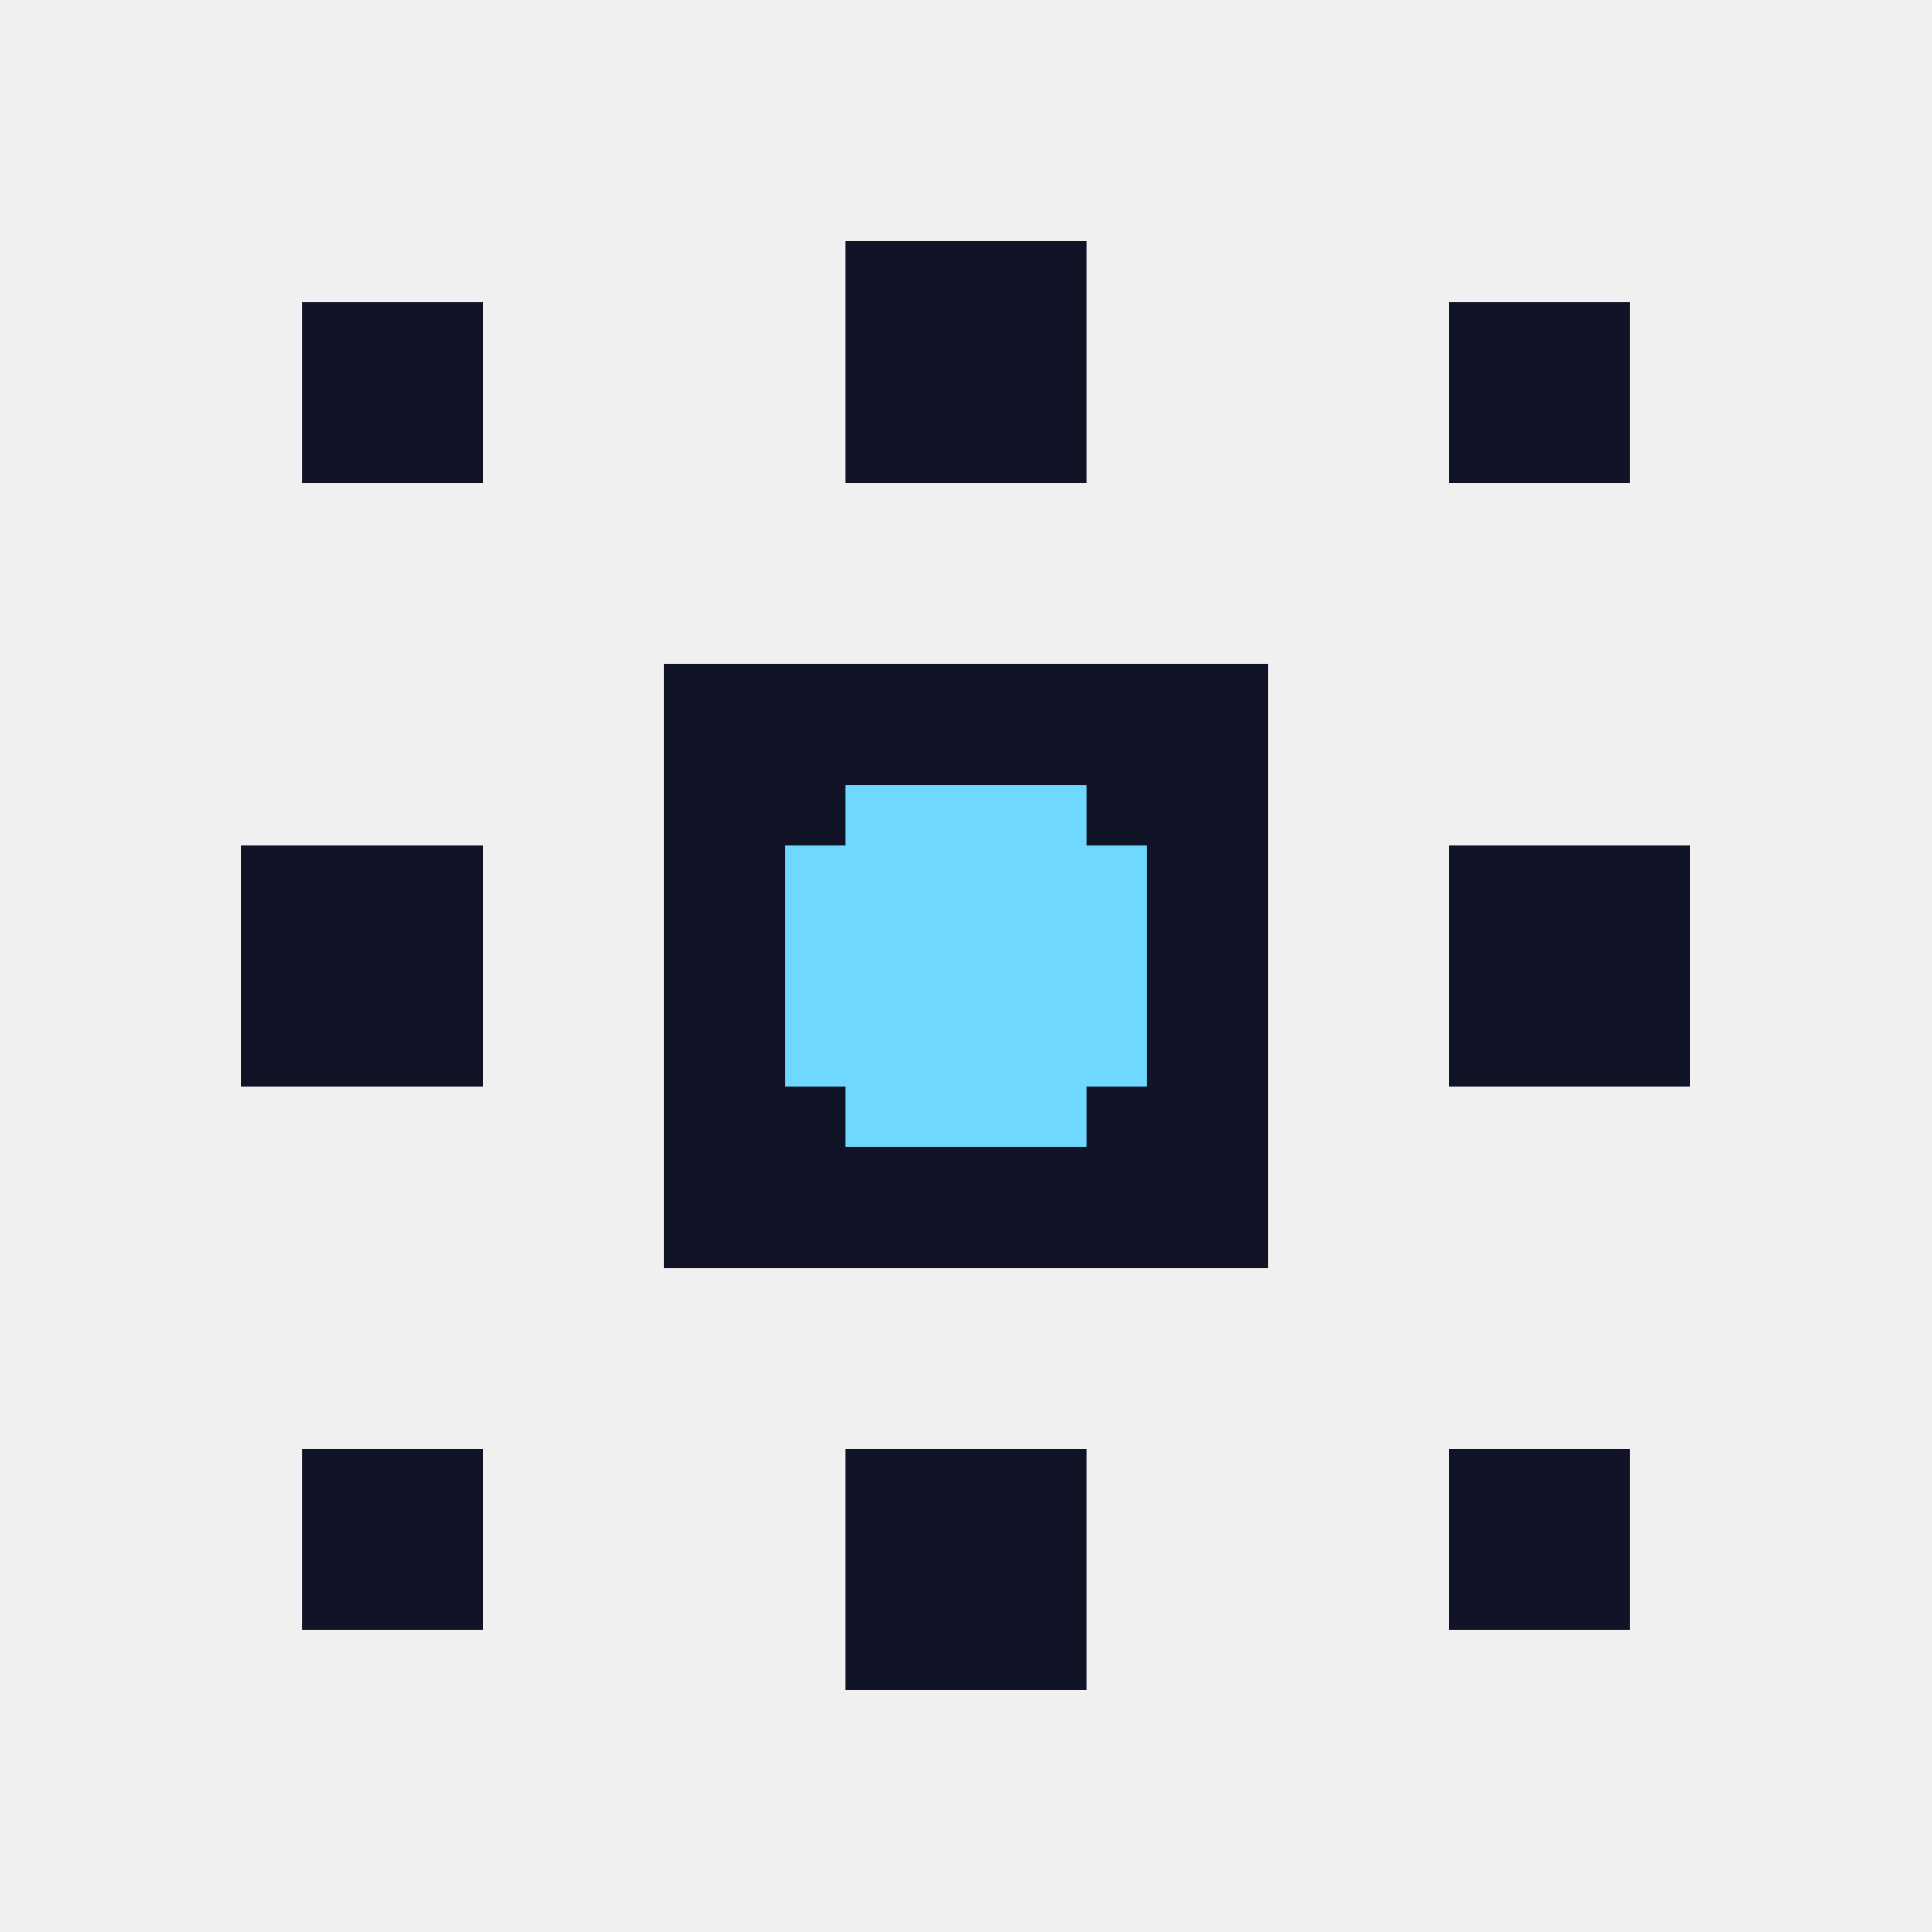
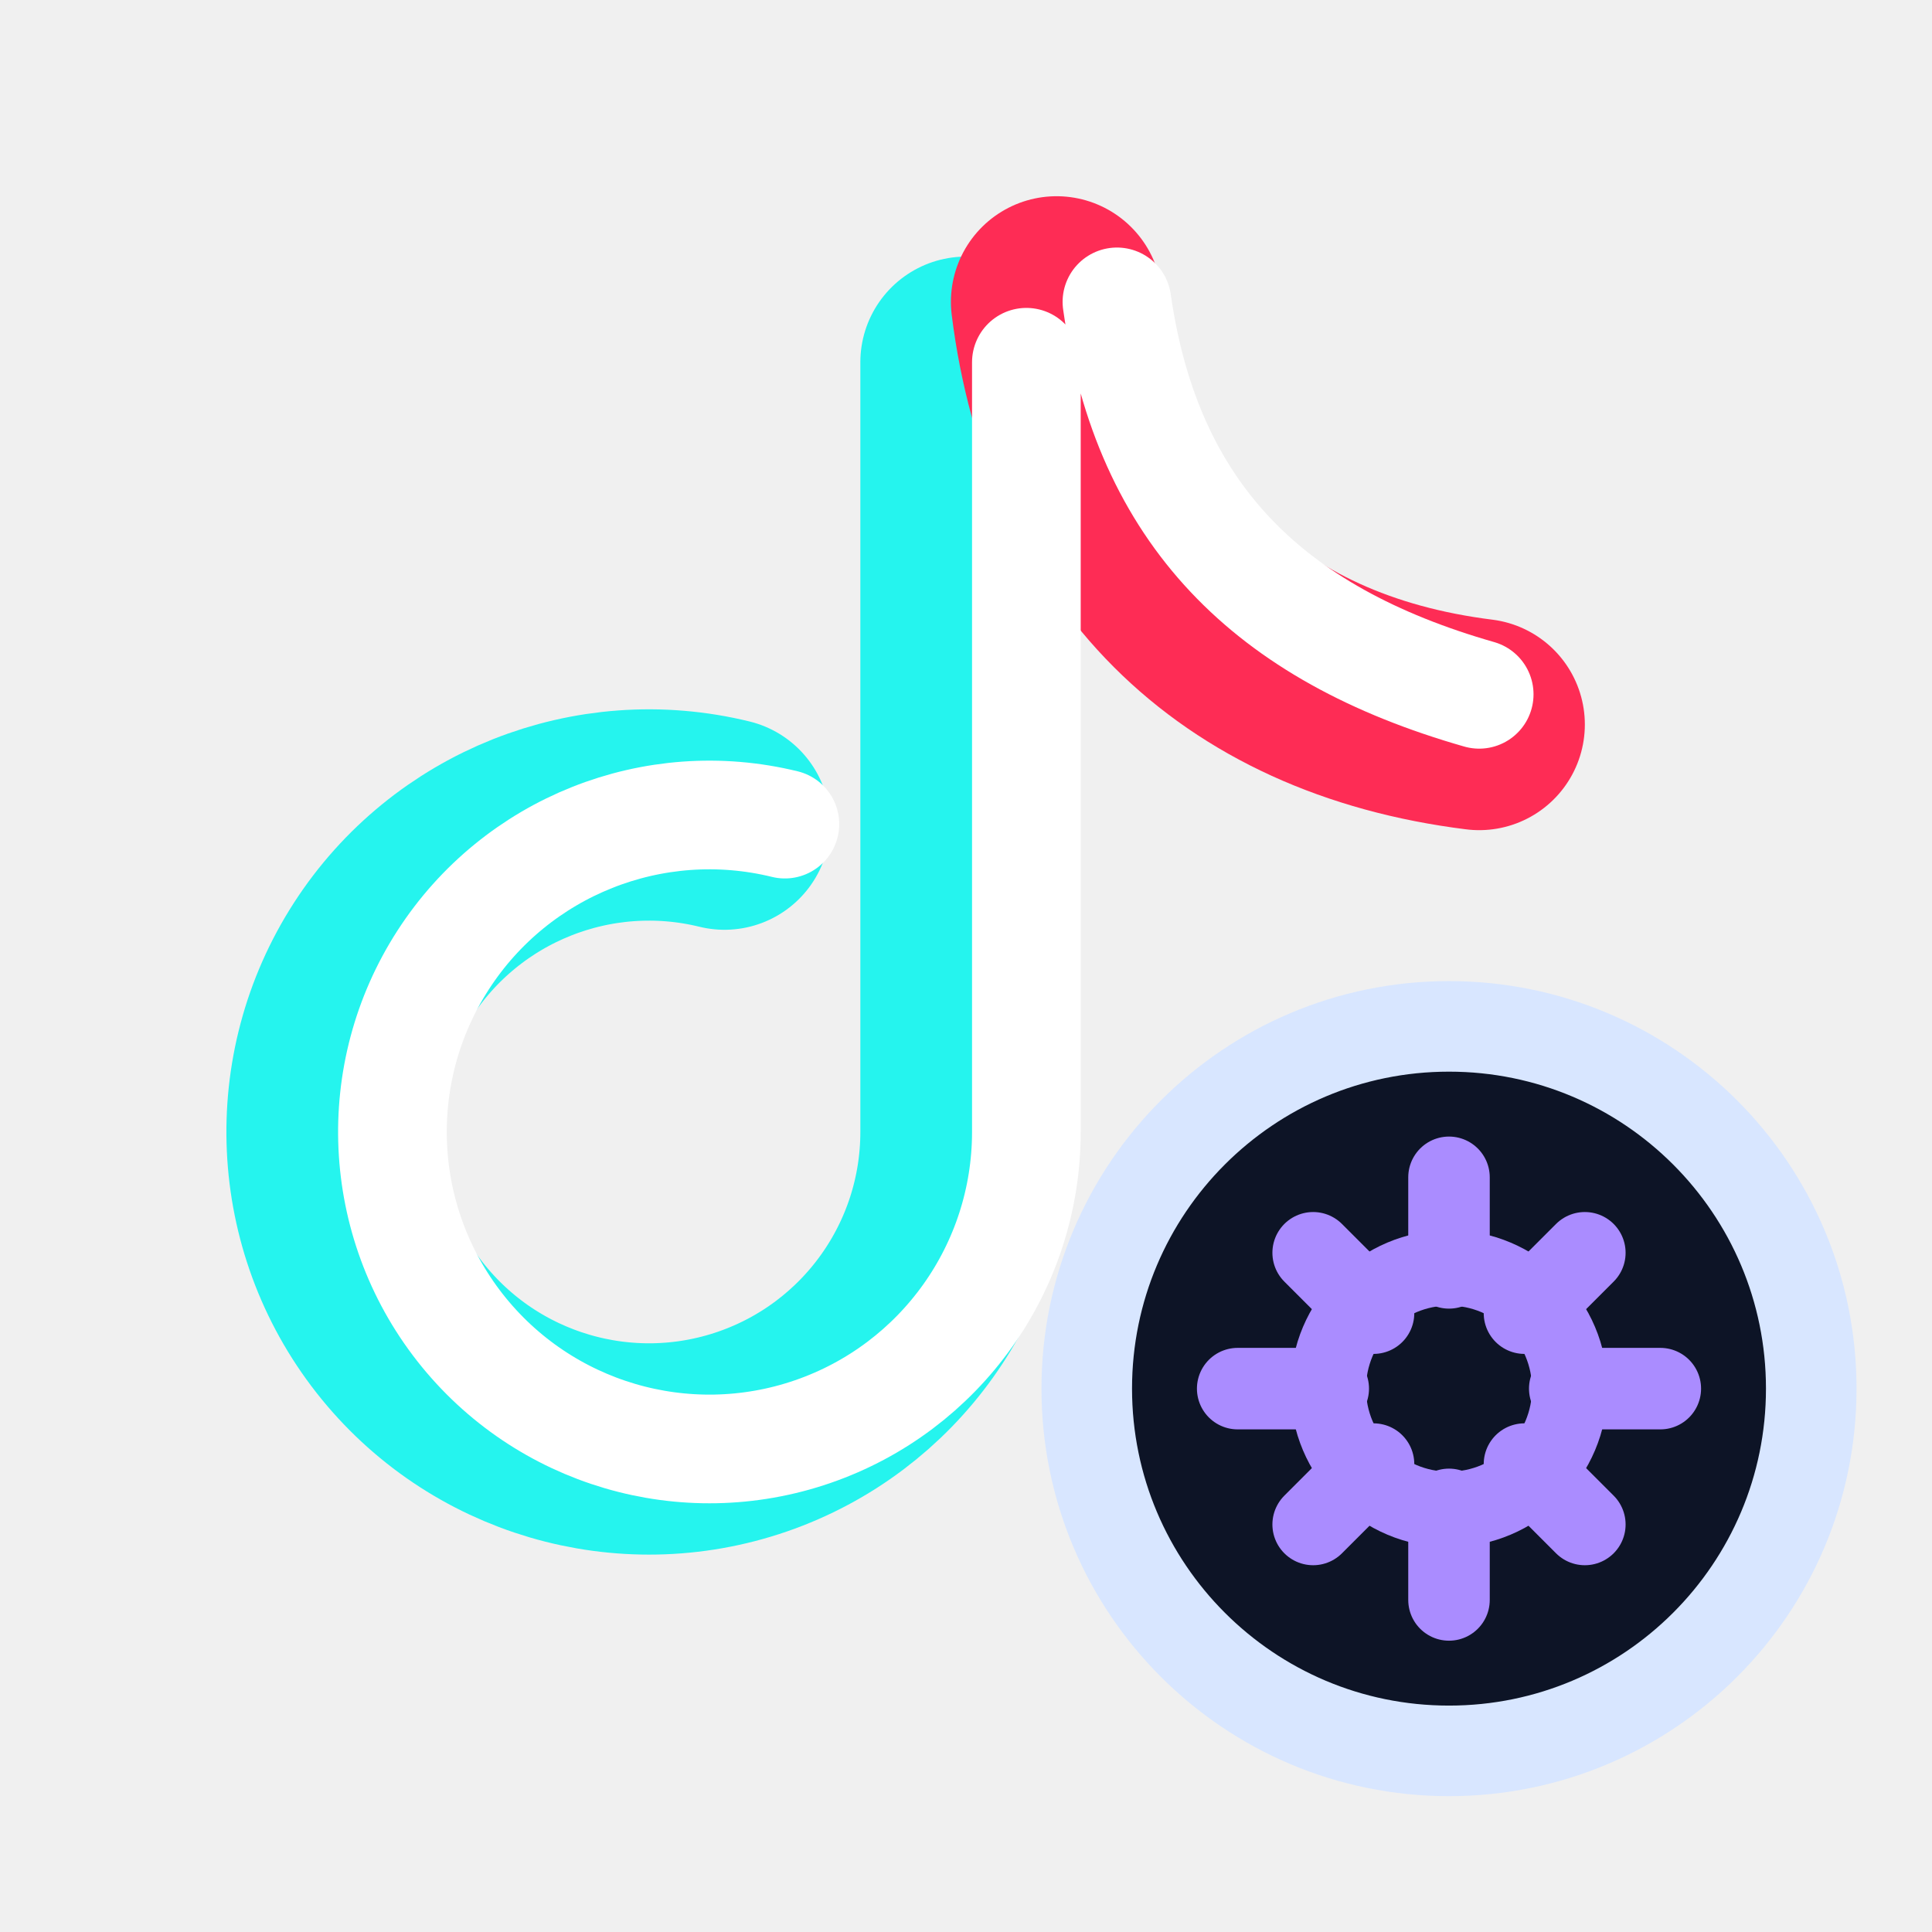
- <svg xmlns="http://www.w3.org/2000/svg" viewBox="0 0 32 32" role="img" aria-label="TikTok Method">
-   <g fill="#101426" shape-rendering="crispEdges">
-     <rect x="5" y="5" width="3" height="3" />
-     <rect x="24" y="5" width="3" height="3" />
-     <rect x="5" y="24" width="3" height="3" />
-     <rect x="24" y="24" width="3" height="3" />
-     <rect x="14" y="4" width="4" height="4" />
-     <rect x="14" y="24" width="4" height="4" />
-     <rect x="4" y="14" width="4" height="4" />
-     <rect x="24" y="14" width="4" height="4" />
-     <rect x="11" y="11" width="10" height="10" />
-   </g>
-   <rect x="14" y="13" width="4" height="6" fill="#6ed8ff" shape-rendering="crispEdges" />
-   <rect x="13" y="14" width="6" height="4" fill="#6ed8ff" shape-rendering="crispEdges" />
+ <svg xmlns="http://www.w3.org/2000/svg" viewBox="0 0 64 64" role="img" aria-label="TikTok Method">
+   <path d="M32 12v25.5a10.5 10.5 0 1 1-8-10.2" fill="none" stroke="#25f4ee" stroke-width="7" stroke-linecap="round" />
+   <path d="M35 10c1 8 6 13 14 14" fill="none" stroke="#fe2c55" stroke-width="7" stroke-linecap="round" />
+   <path d="M34 12v25.5a10.5 10.5 0 1 1-8-10.2M37 10c1 7 5 11 12 13" fill="none" stroke="#fff" stroke-width="3.6" stroke-linecap="round" />
+   <circle cx="48" cy="46" r="12" fill="#0d1426" stroke="#d8e6ff" stroke-width="3" />
+   <path d="M48 39v3m0 8v3m-7-7h3m8 0h3m-11.5-4.5 2 2m5 5 2 2m0-9-2 2m-5 5-2 2" stroke="#aa8cff" stroke-width="2.7" stroke-linecap="round" />
+   <circle cx="48" cy="46" r="4" fill="none" stroke="#aa8cff" stroke-width="2.5" />
</svg>
